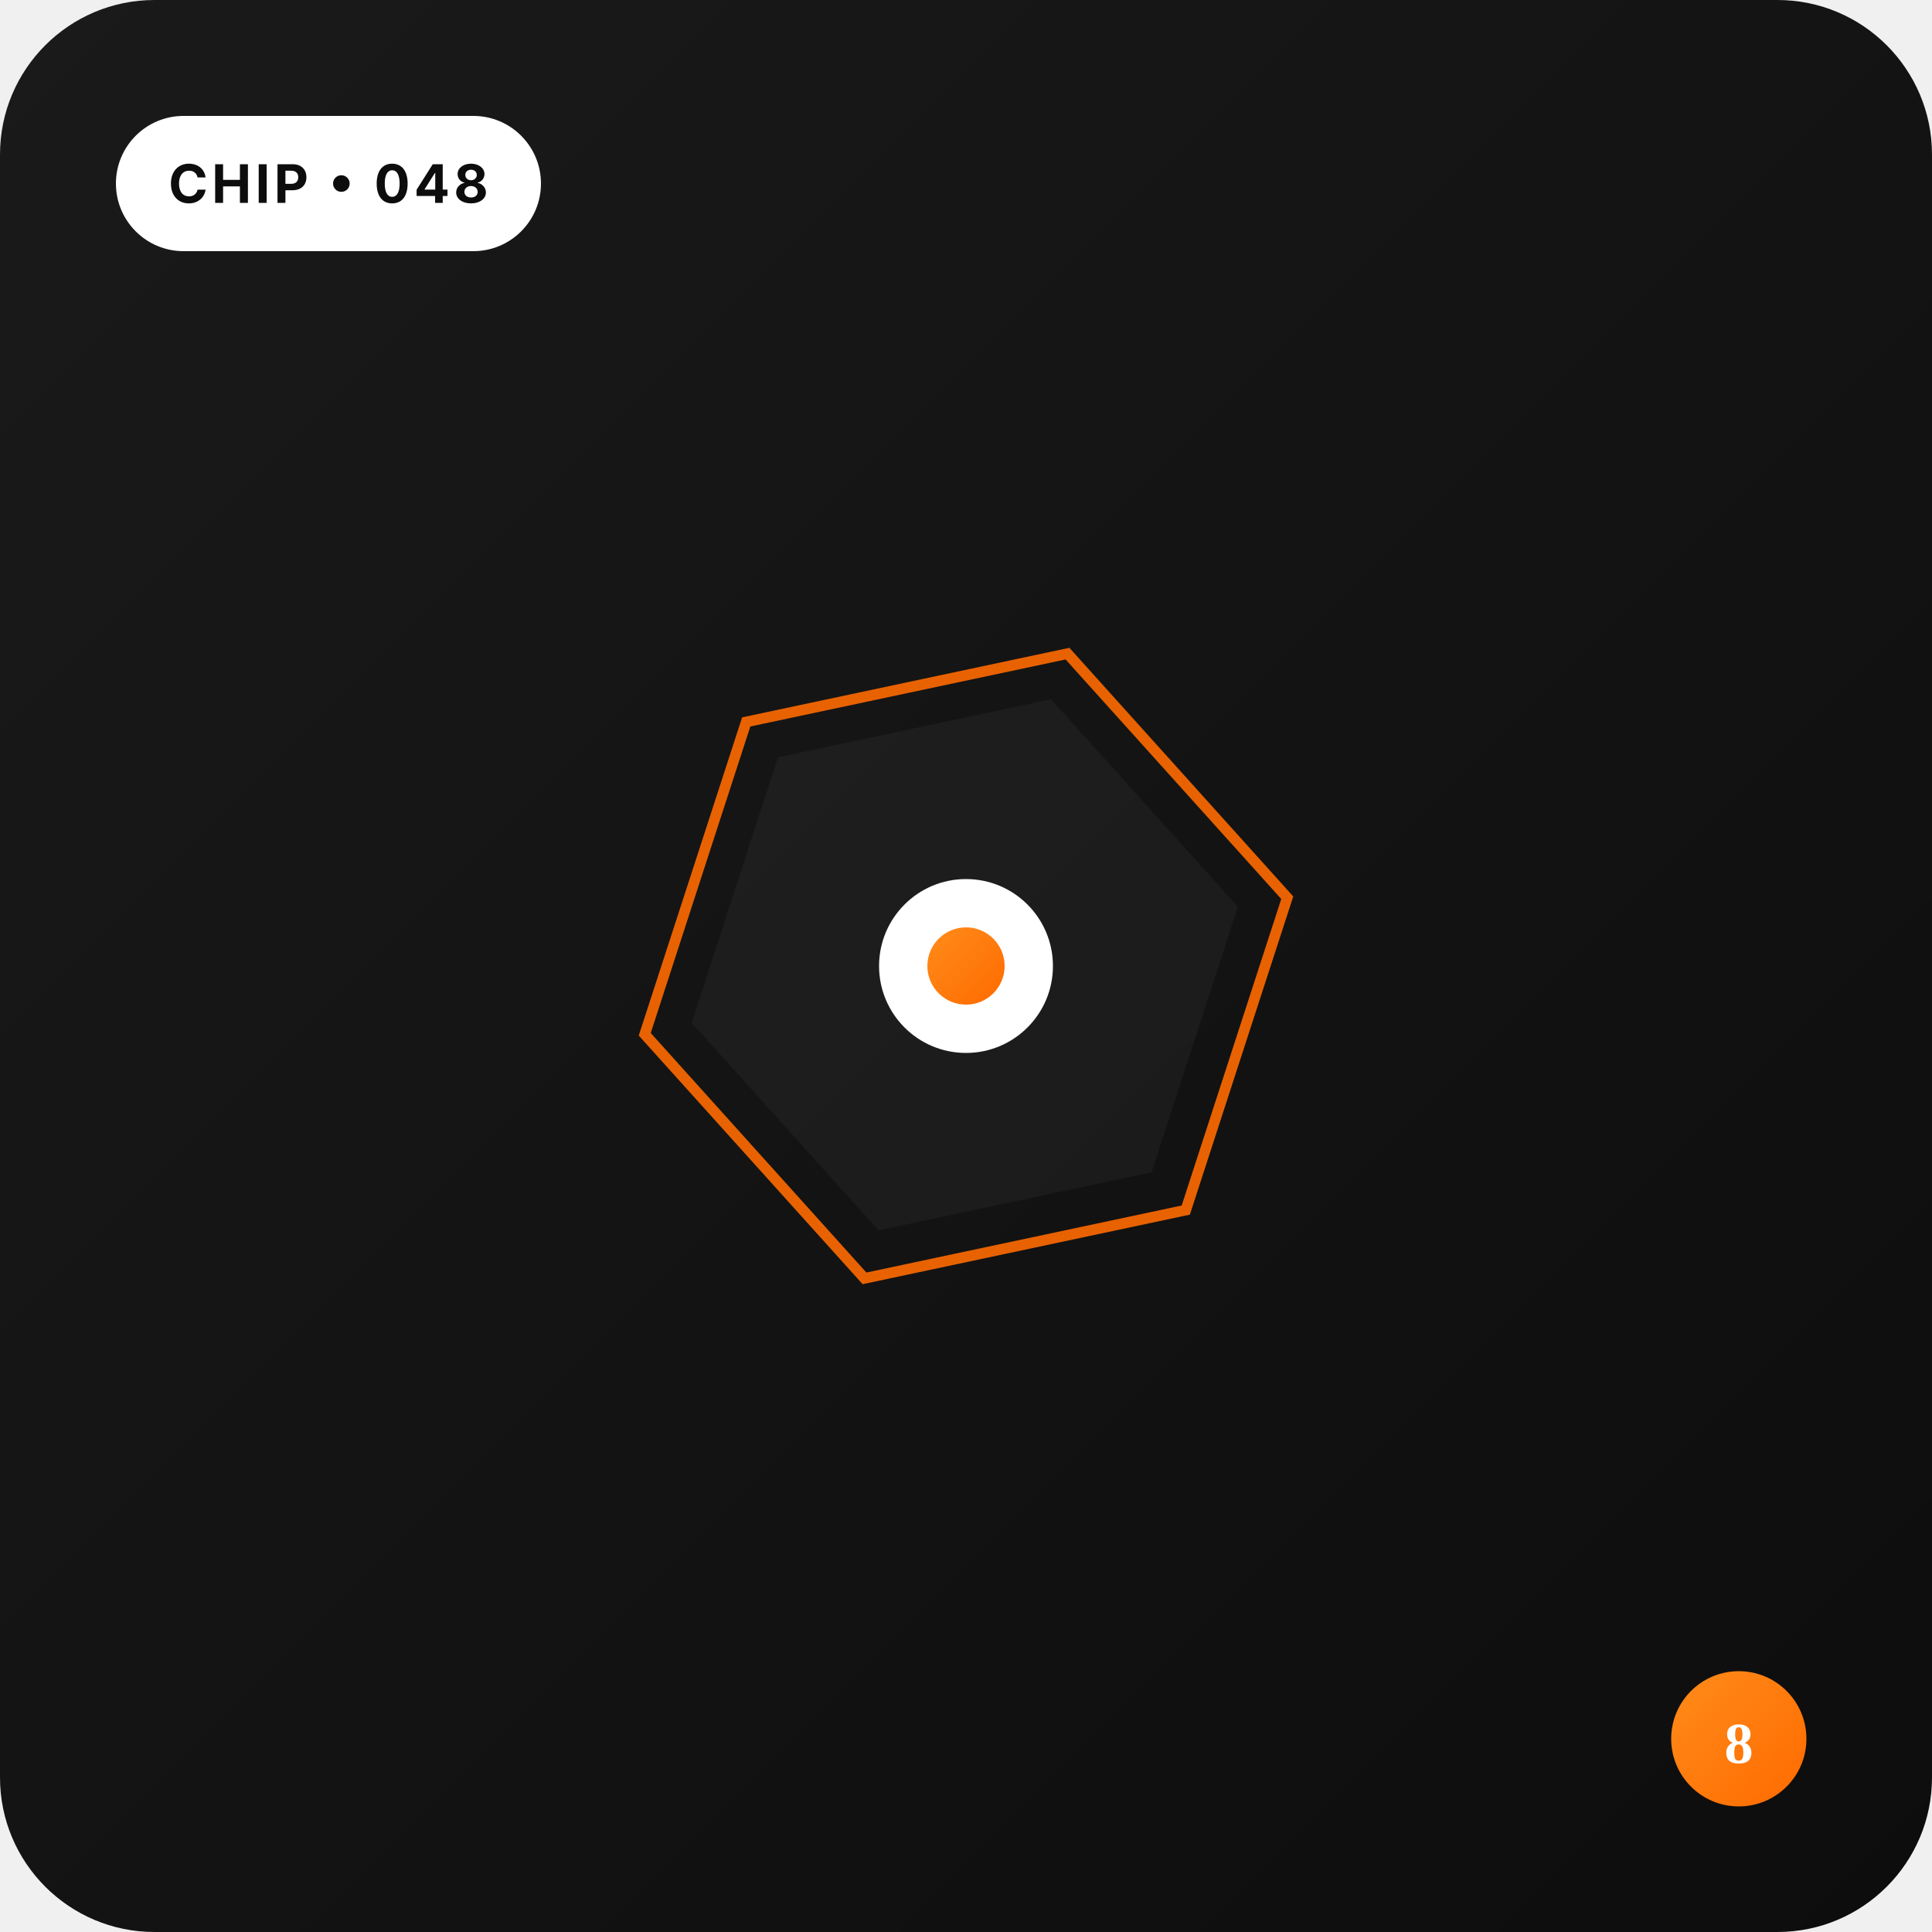
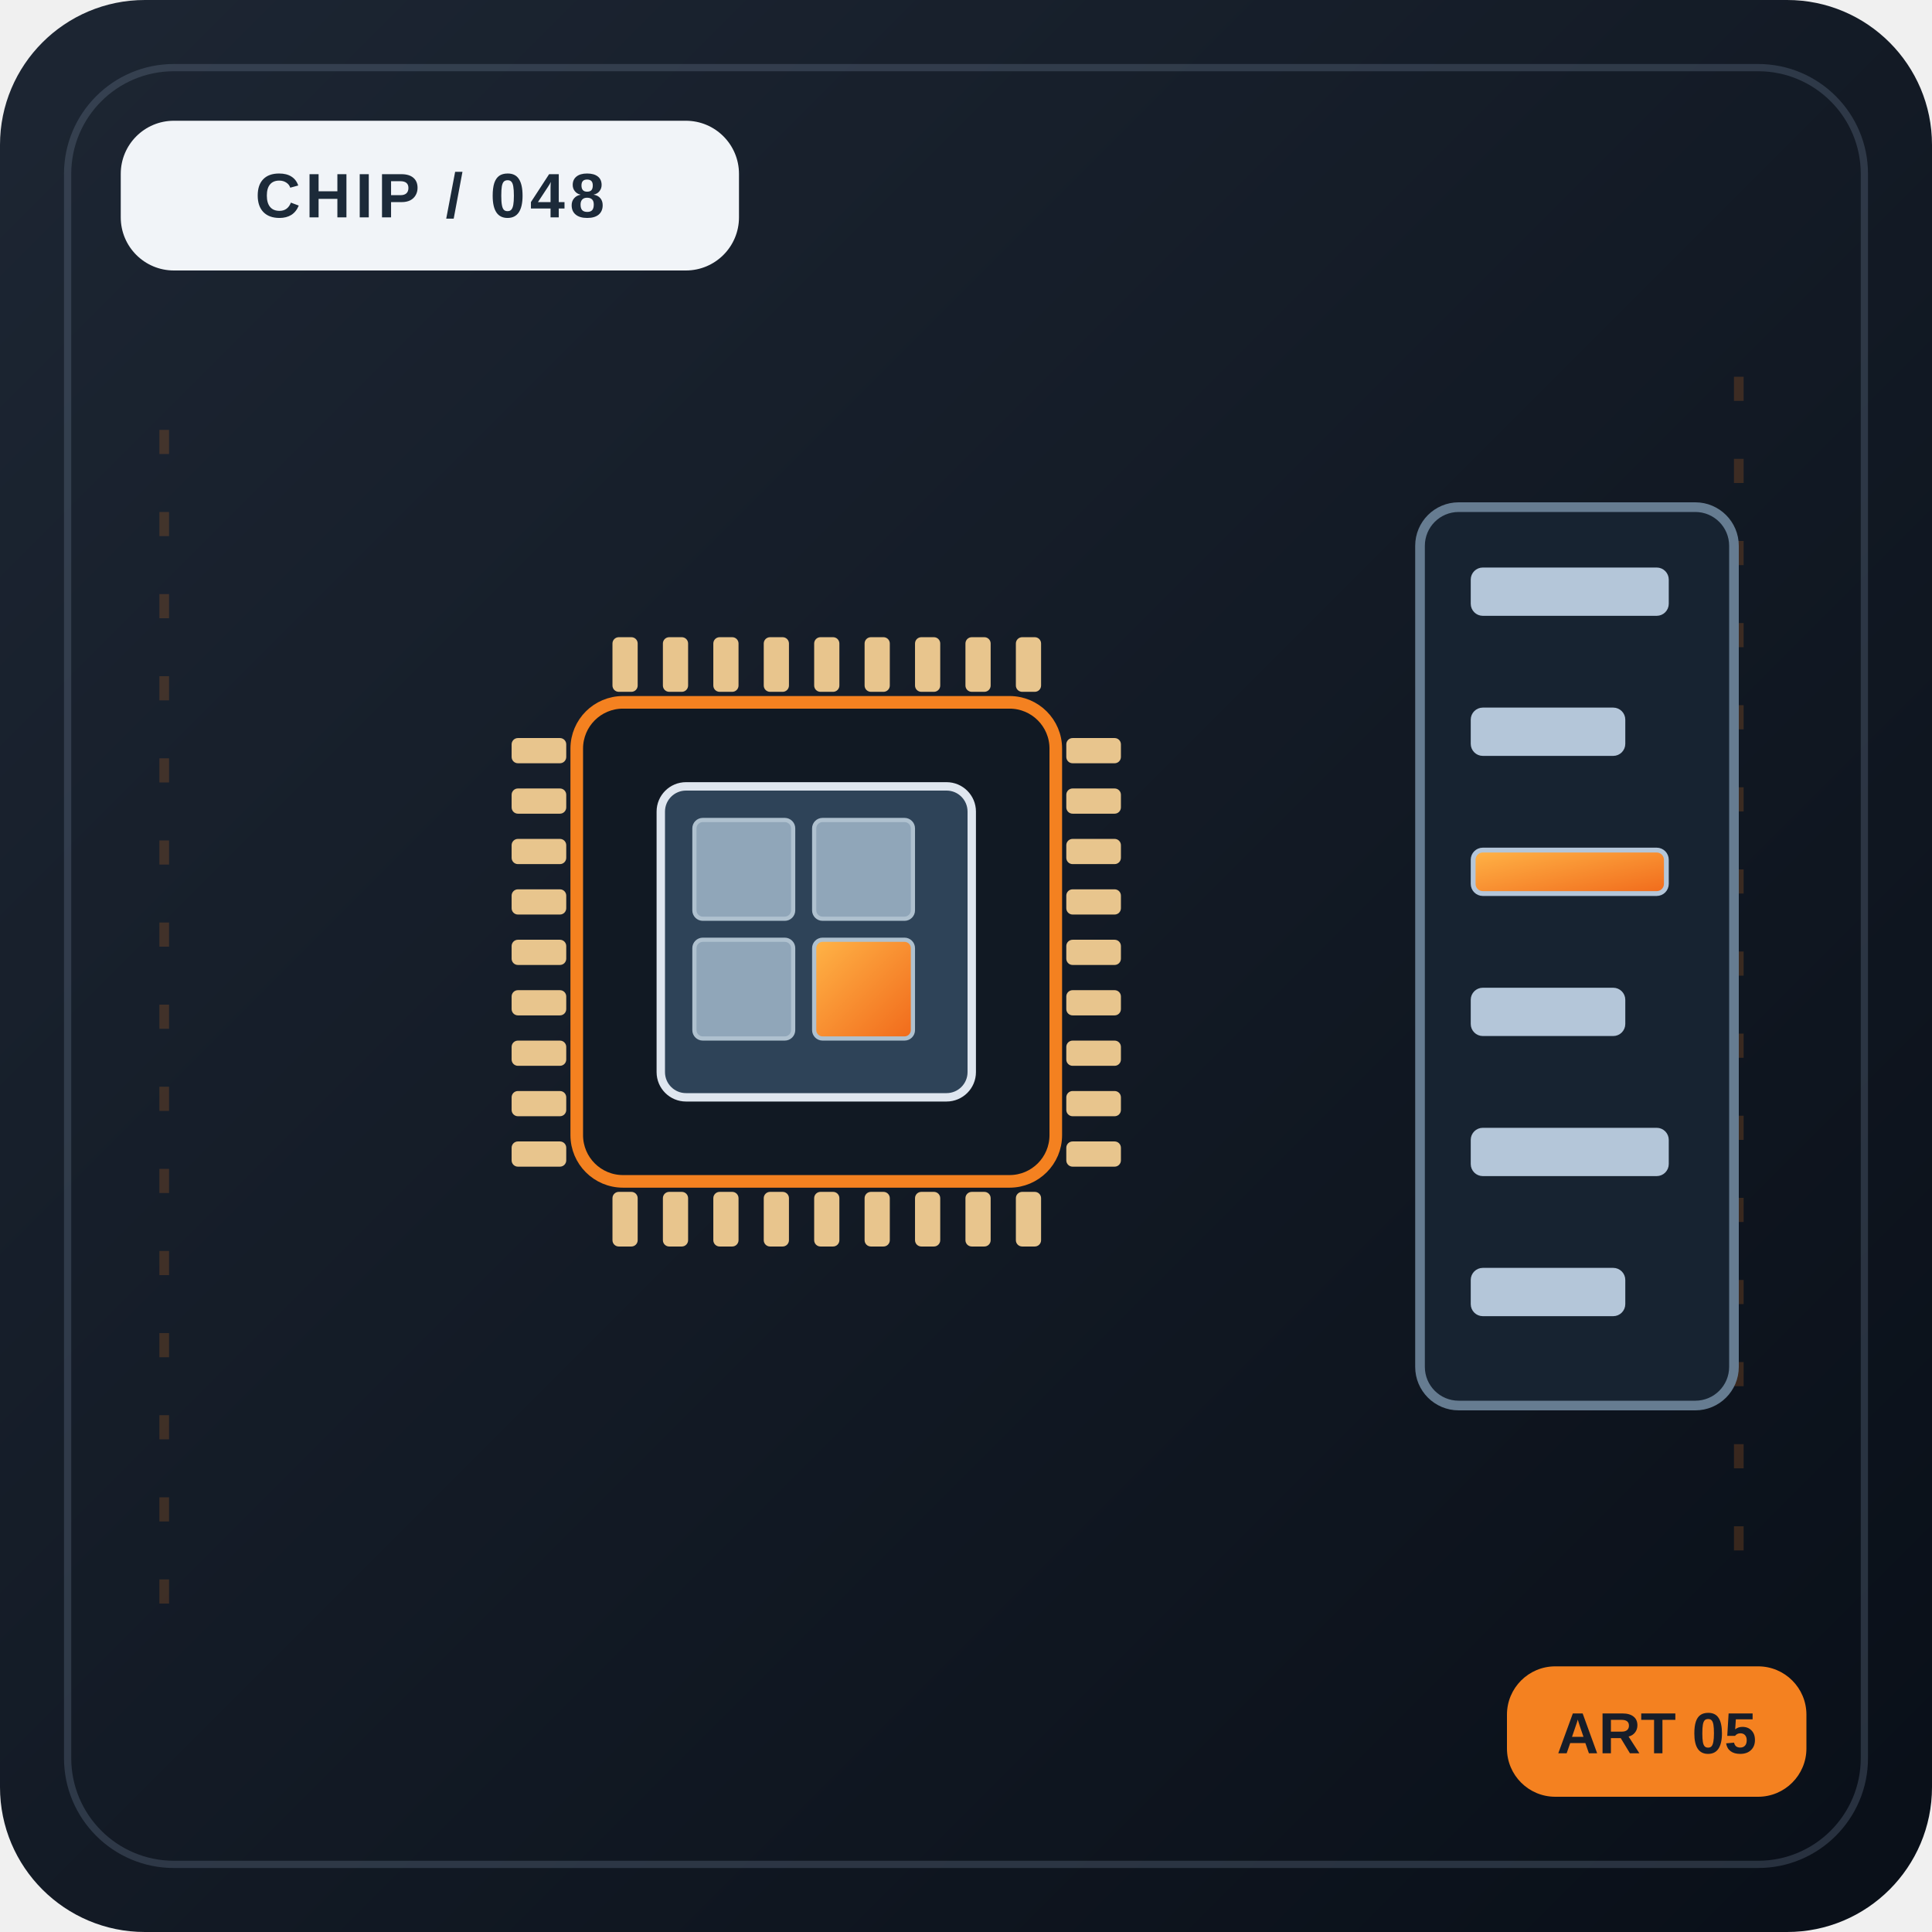
- <svg xmlns="http://www.w3.org/2000/svg" width="400" height="400" viewBox="0 0 400 400">
+ <svg xmlns="http://www.w3.org/2000/svg" width="400" height="400" viewBox="0 0 400 400" role="img" aria-label="Microchip — design 048" data-creator="Jelvan Elements">
  <defs>
-     <linearGradient id="og" x1="0%" y1="0%" x2="100%" y2="100%">
-       <stop offset="0%" stop-color="#FF8C1A" />
-       <stop offset="100%" stop-color="#FF6A00" />
+     <linearGradient id="accent" x1="0" y1="0" x2="1" y2="1">
+       <stop stop-color="#FFB447" />
+       <stop offset="1" stop-color="#F16A1B" />
    </linearGradient>
-     <linearGradient id="bg" x1="0%" y1="0%" x2="100%" y2="100%">
-       <stop offset="0%" stop-color="#1A1A1A" />
-       <stop offset="100%" stop-color="#0D0D0D" />
+     <linearGradient id="back" x1="0" y1="0" x2="1" y2="1">
+       <stop stop-color="#1D2633" />
+       <stop offset="1" stop-color="#090F18" />
    </linearGradient>
-     <filter id="shadow" x="-20%" y="-20%" width="140%" height="140%">
-       <feDropShadow dx="0" dy="8" stdDeviation="12" flood-color="#000" flood-opacity="0.35" />
-     </filter>
  </defs>
-   <rect width="400" height="400" rx="32" fill="url(#bg)" />
-   <polygon points="245.501,250.534 178.987,264.672 133.486,214.138 154.499,149.466 221.013,135.328 266.514,185.862" fill="none" stroke="#FF6A00" stroke-width="2.2" opacity="0.9" />
-   <polygon points="245.501,250.534 178.987,264.672 133.486,214.138 154.499,149.466 221.013,135.328 266.514,185.862" fill="#FFFFFF" opacity="0.04" transform="scale(0.85) translate(35 35)" />
-   <circle cx="200" cy="200" r="18" fill="#FFFFFF" />
-   <circle cx="200" cy="200" r="8" fill="url(#og)" />
-   <g>
-     <rect x="24" y="24" width="88" height="28" rx="14" fill="#FFFFFF" />
-     <text x="68" y="42" text-anchor="middle" font-family="Inter, Helvetica, sans-serif" font-size="11" font-weight="700" fill="#0D0D0D" letter-spacing="0.8">CHIP • 048</text>
+   <rect width="400" height="400" rx="30" fill="url(#back)" />
+   <rect x="14" y="14" width="372" height="372" rx="22" fill="none" stroke="#6F8197" stroke-opacity=".3" stroke-width="1.5" />
+   <path d="M34 332V80M360 78v250" stroke="#F48120" stroke-opacity=".19" stroke-width="2" stroke-dasharray="5 12" />
+   <g transform="translate(169 195) rotate(0) scale(0.87)">
+     <rect x="-57" y="-57" width="114" height="114" rx="11" fill="#111923" stroke="#F48120" stroke-width="3" />
+     <rect x="-72" y="-48" width="12" height="5" rx="1" fill="#E8C58D" stroke="#E8C58D" stroke-width="1" />
+     <rect x="60" y="-48" width="12" height="5" rx="1" fill="#E8C58D" stroke="#E8C58D" stroke-width="1" />
+     <rect x="-48" y="-72" width="5" height="12" rx="1" fill="#E8C58D" stroke="#E8C58D" stroke-width="1" />
+     <rect x="-48" y="60" width="5" height="12" rx="1" fill="#E8C58D" stroke="#E8C58D" stroke-width="1" />
+     <rect x="-72" y="-36" width="12" height="5" rx="1" fill="#E8C58D" stroke="#E8C58D" stroke-width="1" />
+     <rect x="60" y="-36" width="12" height="5" rx="1" fill="#E8C58D" stroke="#E8C58D" stroke-width="1" />
+     <rect x="-36" y="-72" width="5" height="12" rx="1" fill="#E8C58D" stroke="#E8C58D" stroke-width="1" />
+     <rect x="-36" y="60" width="5" height="12" rx="1" fill="#E8C58D" stroke="#E8C58D" stroke-width="1" />
+     <rect x="-72" y="-24" width="12" height="5" rx="1" fill="#E8C58D" stroke="#E8C58D" stroke-width="1" />
+     <rect x="60" y="-24" width="12" height="5" rx="1" fill="#E8C58D" stroke="#E8C58D" stroke-width="1" />
+     <rect x="-24" y="-72" width="5" height="12" rx="1" fill="#E8C58D" stroke="#E8C58D" stroke-width="1" />
+     <rect x="-24" y="60" width="5" height="12" rx="1" fill="#E8C58D" stroke="#E8C58D" stroke-width="1" />
+     <rect x="-72" y="-12" width="12" height="5" rx="1" fill="#E8C58D" stroke="#E8C58D" stroke-width="1" />
+     <rect x="60" y="-12" width="12" height="5" rx="1" fill="#E8C58D" stroke="#E8C58D" stroke-width="1" />
+     <rect x="-12" y="-72" width="5" height="12" rx="1" fill="#E8C58D" stroke="#E8C58D" stroke-width="1" />
+     <rect x="-12" y="60" width="5" height="12" rx="1" fill="#E8C58D" stroke="#E8C58D" stroke-width="1" />
+     <rect x="-72" y="0" width="12" height="5" rx="1" fill="#E8C58D" stroke="#E8C58D" stroke-width="1" />
+     <rect x="60" y="0" width="12" height="5" rx="1" fill="#E8C58D" stroke="#E8C58D" stroke-width="1" />
+     <rect x="0" y="-72" width="5" height="12" rx="1" fill="#E8C58D" stroke="#E8C58D" stroke-width="1" />
+     <rect x="0" y="60" width="5" height="12" rx="1" fill="#E8C58D" stroke="#E8C58D" stroke-width="1" />
+     <rect x="-72" y="12" width="12" height="5" rx="1" fill="#E8C58D" stroke="#E8C58D" stroke-width="1" />
+     <rect x="60" y="12" width="12" height="5" rx="1" fill="#E8C58D" stroke="#E8C58D" stroke-width="1" />
+     <rect x="12" y="-72" width="5" height="12" rx="1" fill="#E8C58D" stroke="#E8C58D" stroke-width="1" />
+     <rect x="12" y="60" width="5" height="12" rx="1" fill="#E8C58D" stroke="#E8C58D" stroke-width="1" />
+     <rect x="-72" y="24" width="12" height="5" rx="1" fill="#E8C58D" stroke="#E8C58D" stroke-width="1" />
+     <rect x="60" y="24" width="12" height="5" rx="1" fill="#E8C58D" stroke="#E8C58D" stroke-width="1" />
+     <rect x="24" y="-72" width="5" height="12" rx="1" fill="#E8C58D" stroke="#E8C58D" stroke-width="1" />
+     <rect x="24" y="60" width="5" height="12" rx="1" fill="#E8C58D" stroke="#E8C58D" stroke-width="1" />
+     <rect x="-72" y="36" width="12" height="5" rx="1" fill="#E8C58D" stroke="#E8C58D" stroke-width="1" />
+     <rect x="60" y="36" width="12" height="5" rx="1" fill="#E8C58D" stroke="#E8C58D" stroke-width="1" />
+     <rect x="36" y="-72" width="5" height="12" rx="1" fill="#E8C58D" stroke="#E8C58D" stroke-width="1" />
+     <rect x="36" y="60" width="5" height="12" rx="1" fill="#E8C58D" stroke="#E8C58D" stroke-width="1" />
+     <rect x="-72" y="48" width="12" height="5" rx="1" fill="#E8C58D" stroke="#E8C58D" stroke-width="1" />
+     <rect x="60" y="48" width="12" height="5" rx="1" fill="#E8C58D" stroke="#E8C58D" stroke-width="1" />
+     <rect x="48" y="-72" width="5" height="12" rx="1" fill="#E8C58D" stroke="#E8C58D" stroke-width="1" />
+     <rect x="48" y="60" width="5" height="12" rx="1" fill="#E8C58D" stroke="#E8C58D" stroke-width="1" />
+     <rect x="-37" y="-37" width="74" height="74" rx="6" fill="#2E4358" stroke="#DFE6EF" stroke-width="2" />
+     <rect x="-29" y="-29" width="23.5" height="23.5" rx="2" fill="#90A6B9" stroke="#AFC1CF" stroke-width="1" />
+     <rect x="-29" y="-0.5" width="23.5" height="23.5" rx="2" fill="#90A6B9" stroke="#AFC1CF" stroke-width="1" />
+     <rect x="-0.5" y="-29" width="23.5" height="23.5" rx="2" fill="#90A6B9" stroke="#AFC1CF" stroke-width="1" />
+     <rect x="-0.5" y="-0.5" width="23.5" height="23.5" rx="2" fill="url(#accent)" stroke="#AFC1CF" stroke-width="1" />
  </g>
-   <circle cx="360" cy="360" r="14" fill="url(#og)" />
-   <text x="360" y="365" text-anchor="middle" font-size="12" fill="#FFFFFF" font-weight="800">8</text>
+   <rect x="294" y="105" width="65" height="186" rx="8" fill="#172331" stroke="#667C91" stroke-width="2" />
+   <rect x="305" y="118" width="40" height="9" rx="2" fill="#B4C6D9" stroke="#B4C6D9" stroke-width="1" />
+   <rect x="305" y="147" width="31" height="9" rx="2" fill="#B4C6D9" stroke="#B4C6D9" stroke-width="1" />
+   <rect x="305" y="176" width="40" height="9" rx="2" fill="url(#accent)" stroke="#B4C6D9" stroke-width="1" />
+   <rect x="305" y="205" width="31" height="9" rx="2" fill="#B4C6D9" stroke="#B4C6D9" stroke-width="1" />
+   <rect x="305" y="234" width="40" height="9" rx="2" fill="#B4C6D9" stroke="#B4C6D9" stroke-width="1" />
+   <rect x="305" y="263" width="31" height="9" rx="2" fill="#B4C6D9" stroke="#B4C6D9" stroke-width="1" />
+   <rect x="25" y="25" width="128" height="31" rx="11" fill="#F1F4F8" />
+   <text x="89" y="45" text-anchor="middle" fill="#1C2A39" font-family="Arial, sans-serif" font-size="13" font-weight="700" letter-spacing="1">CHIP / 048</text>
+   <rect x="312" y="345" width="62" height="27" rx="10" fill="#F48120" />
+   <text x="343" y="363" text-anchor="middle" fill="#161D29" font-family="Arial, sans-serif" font-size="12" font-weight="700">ART 05</text>
</svg>
